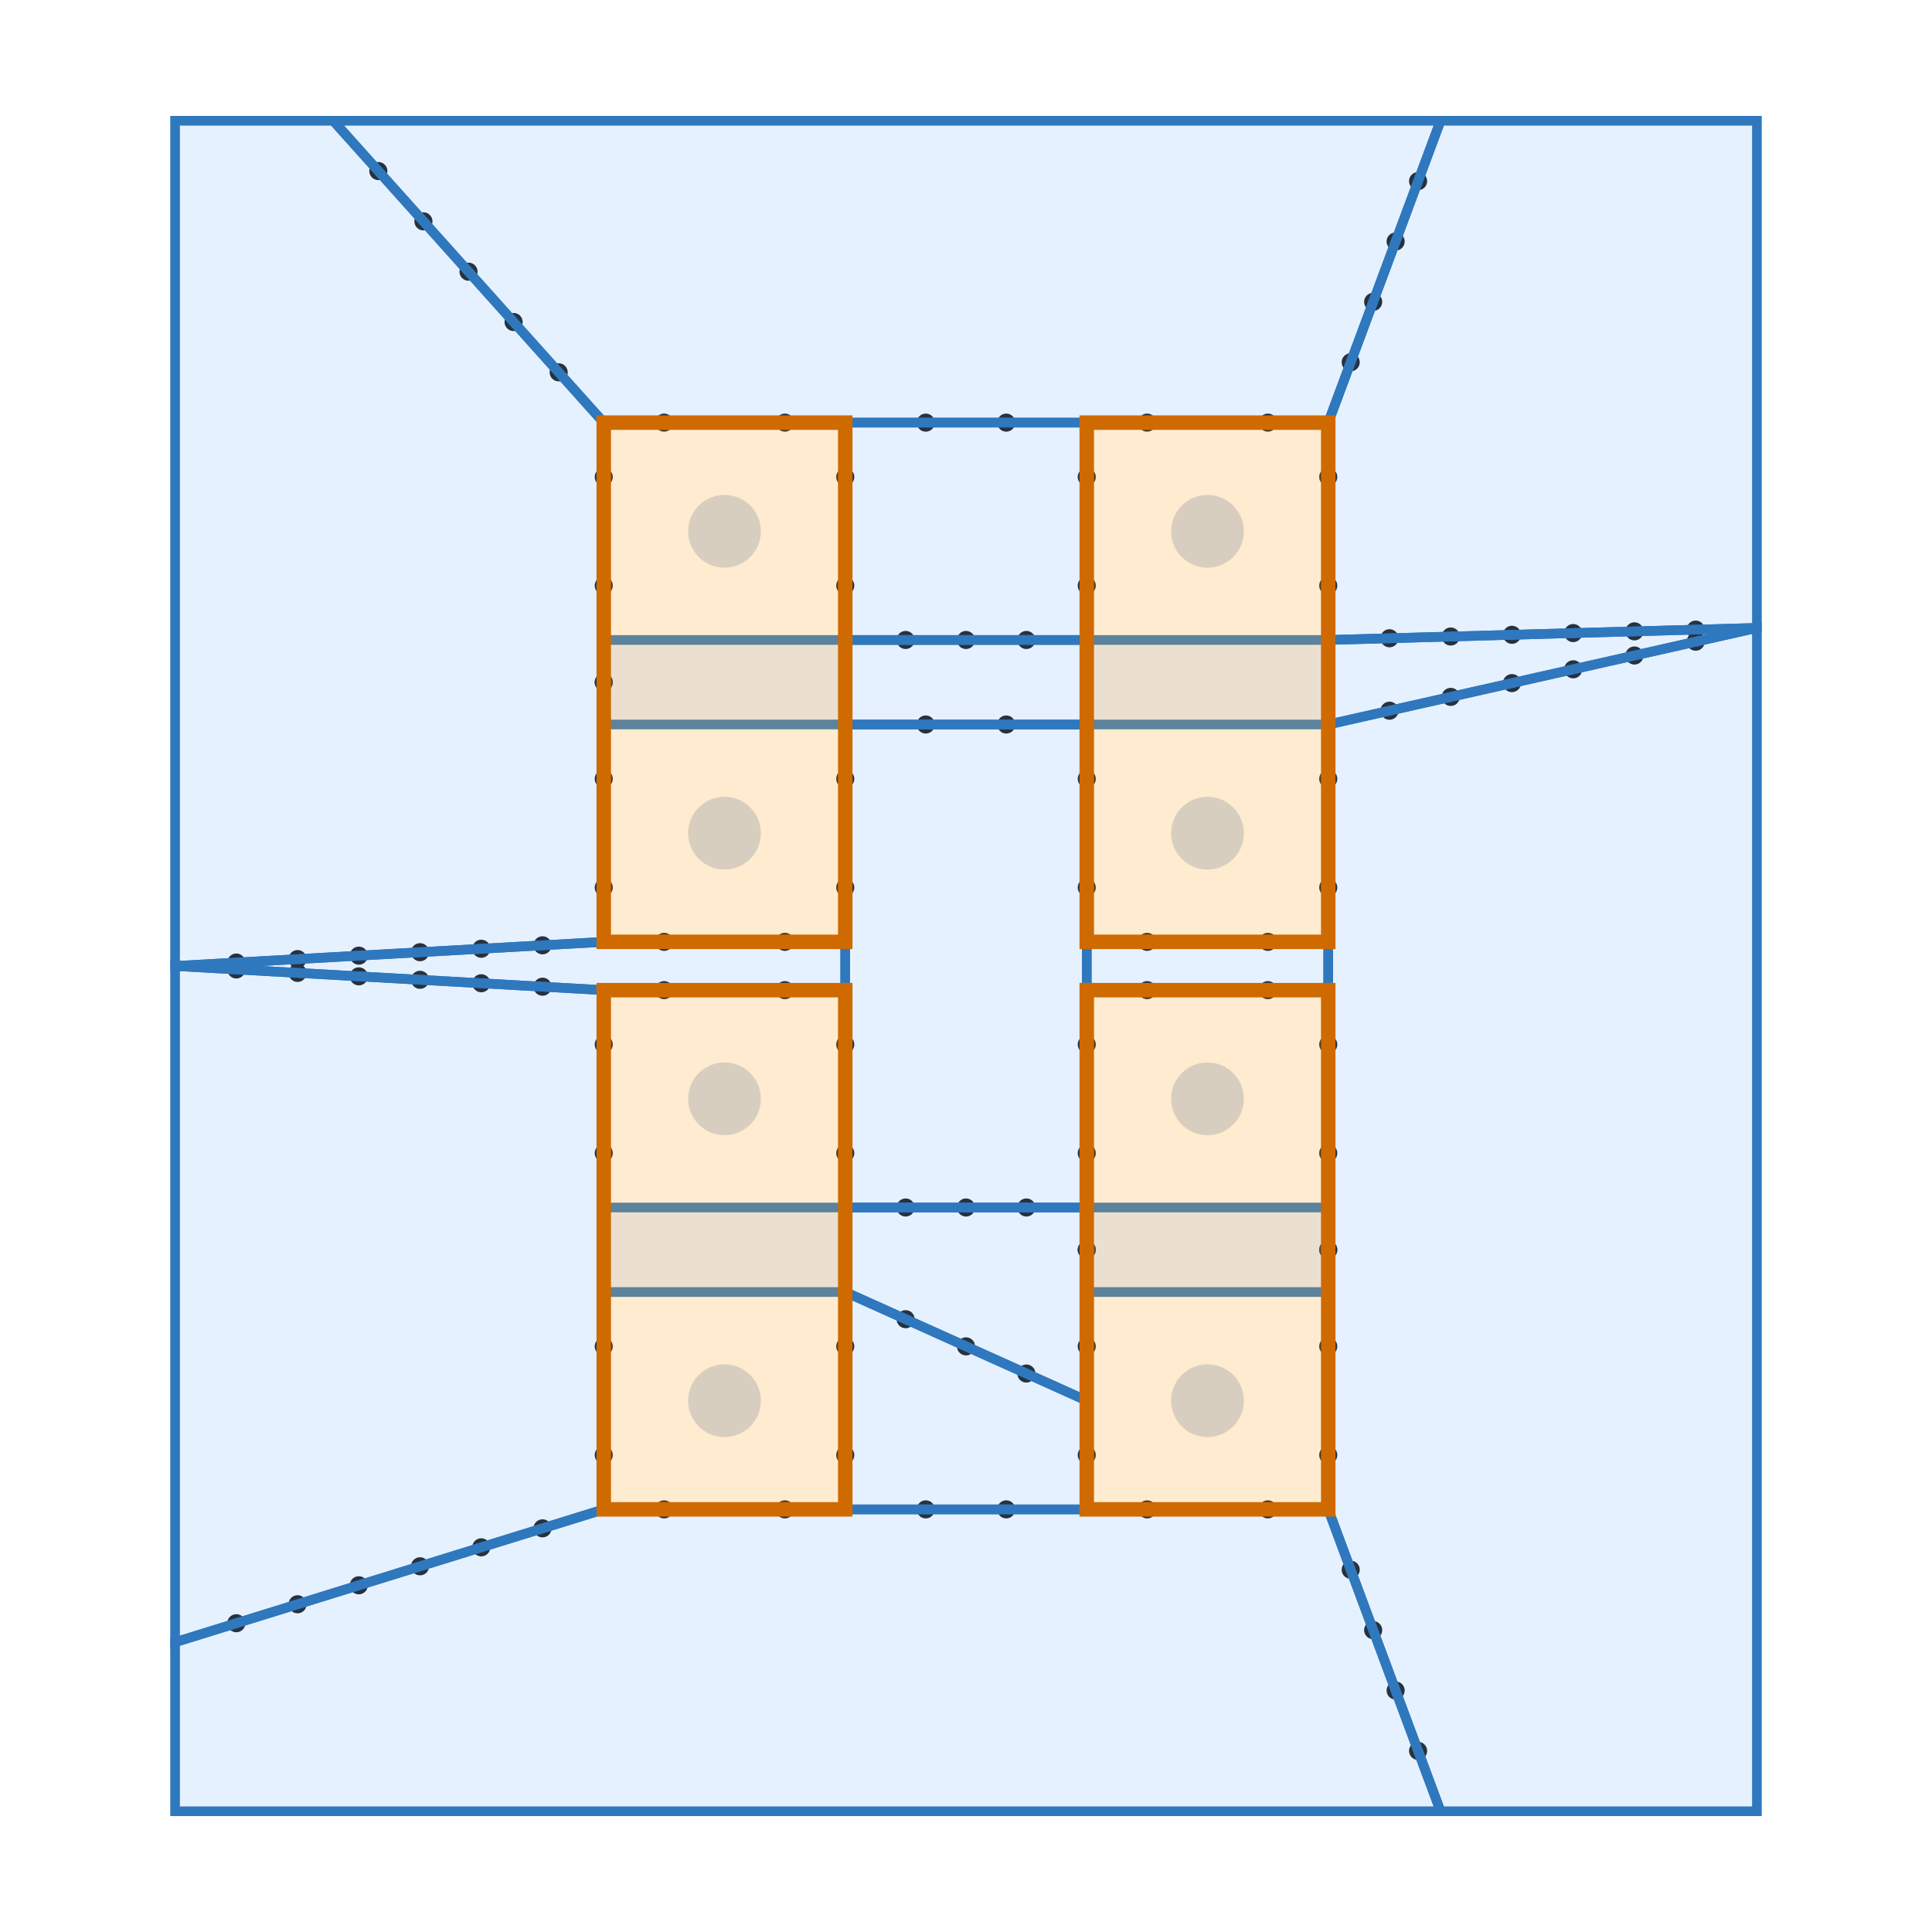
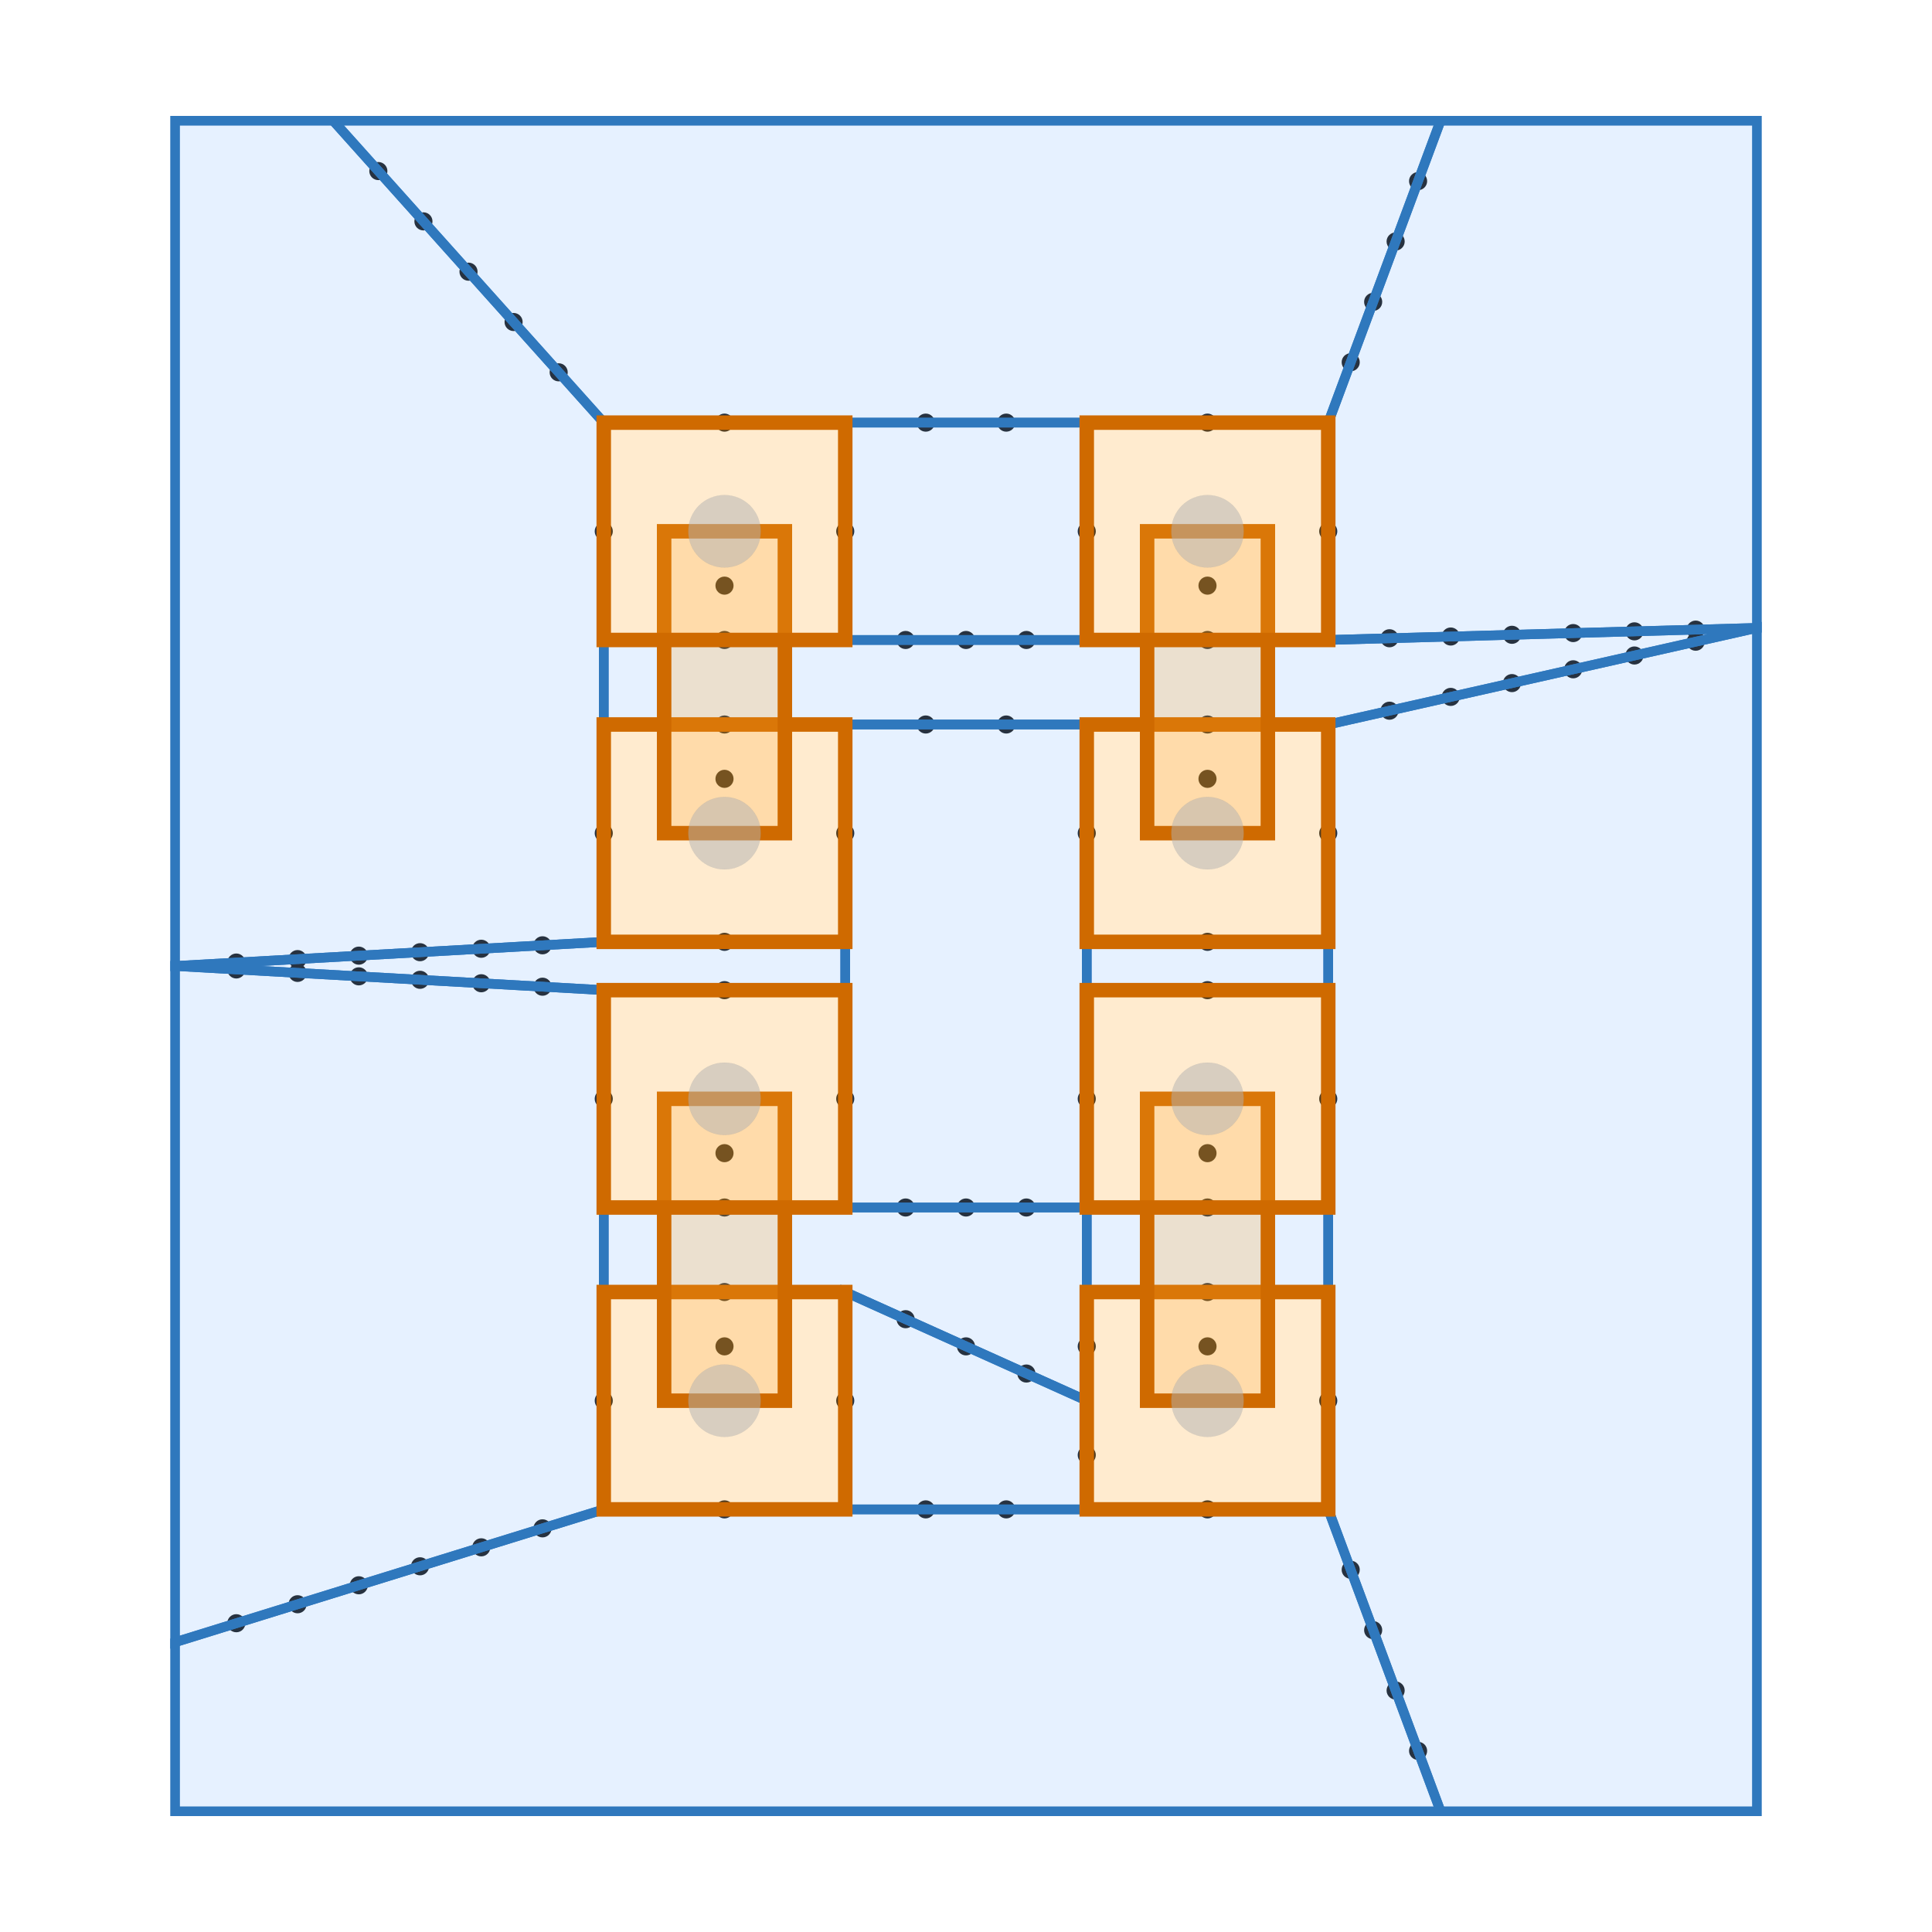
<svg xmlns="http://www.w3.org/2000/svg" width="640" height="640" viewBox="0 0 640 640">
  <rect width="100%" height="100%" fill="white" />
  <g>
    <circle data-type="point" data-label="tp_0" data-x="1.5929986" data-y="-2.5" cx="447.44" cy="520" r="3" fill="#1f1f1f" />
  </g>
  <g>
    <circle data-type="point" data-label="tp_1" data-x="1.6859992000000004" data-y="-2.75" cx="454.88" cy="540" r="3" fill="#1f1f1f" />
  </g>
  <g>
    <circle data-type="point" data-label="tp_2" data-x="1.7789998000000002" data-y="-3" cx="462.32" cy="560" r="3" fill="#1f1f1f" />
  </g>
  <g>
    <circle data-type="point" data-label="tp_3" data-x="1.8720004000000006" data-y="-3.25" cx="469.76" cy="580" r="3" fill="#1f1f1f" />
  </g>
  <g>
    <circle data-type="point" data-label="tp_4" data-x="3.021427285714286" data-y="1.342858571428571" cx="561.714" cy="212.571" r="3" fill="#1f1f1f" />
  </g>
  <g>
    <circle data-type="point" data-label="tp_5" data-x="2.7678565714285717" data-y="1.2857151428571425" cx="541.428" cy="217.143" r="3" fill="#1f1f1f" />
  </g>
  <g>
    <circle data-type="point" data-label="tp_6" data-x="2.5142858571428572" data-y="1.228571714285714" cx="521.143" cy="221.714" r="3" fill="#1f1f1f" />
  </g>
  <g>
    <circle data-type="point" data-label="tp_7" data-x="2.2607151428571433" data-y="1.1714282857142855" cx="500.857" cy="226.286" r="3" fill="#1f1f1f" />
  </g>
  <g>
    <circle data-type="point" data-label="tp_8" data-x="2.0071444285714284" data-y="1.114284857142857" cx="480.571" cy="230.857" r="3" fill="#1f1f1f" />
  </g>
  <g>
    <circle data-type="point" data-label="tp_9" data-x="1.7535737142857144" data-y="1.0571414285714287" cx="460.286" cy="235.429" r="3" fill="#1f1f1f" />
  </g>
  <g>
    <circle data-type="point" data-label="tp_10" data-x="1.7535737142857144" data-y="1.3571431428571428" cx="460.286" cy="211.429" r="3" fill="#1f1f1f" />
  </g>
  <g>
    <circle data-type="point" data-label="tp_11" data-x="2.007144428571429" data-y="1.3642862857142857" cx="480.571" cy="210.857" r="3" fill="#1f1f1f" />
  </g>
  <g>
    <circle data-type="point" data-label="tp_12" data-x="2.2607151428571433" data-y="1.3714294285714284" cx="500.857" cy="210.286" r="3" fill="#1f1f1f" />
  </g>
  <g>
    <circle data-type="point" data-label="tp_13" data-x="2.5142858571428572" data-y="1.3785725714285713" cx="521.143" cy="209.714" r="3" fill="#1f1f1f" />
  </g>
  <g>
    <circle data-type="point" data-label="tp_14" data-x="2.767856571428572" data-y="1.385715714285714" cx="541.428" cy="209.143" r="3" fill="#1f1f1f" />
  </g>
  <g>
    <circle data-type="point" data-label="tp_15" data-x="3.021427285714286" data-y="1.3928588571428568" cx="561.714" cy="208.571" r="3" fill="#1f1f1f" />
  </g>
  <g>
    <circle data-type="point" data-label="tp_16" data-x="1.8719994" data-y="3.2499986" cx="469.76" cy="60" r="3" fill="#1f1f1f" />
  </g>
  <g>
    <circle data-type="point" data-label="tp_17" data-x="1.7789988" data-y="2.9999992" cx="462.32" cy="80" r="3" fill="#1f1f1f" />
  </g>
  <g>
    <circle data-type="point" data-label="tp_18" data-x="1.6859982" data-y="2.7499998000000003" cx="454.88" cy="100" r="3" fill="#1f1f1f" />
  </g>
  <g>
    <circle data-type="point" data-label="tp_19" data-x="1.5929976" data-y="2.5000004000000002" cx="447.44" cy="120" r="3" fill="#1f1f1f" />
  </g>
  <g>
    <circle data-type="point" data-label="tp_20" data-x="-3.021429571428572" data-y="0.014286571428571431" cx="78.286" cy="318.857" r="3" fill="#1f1f1f" />
  </g>
  <g>
    <circle data-type="point" data-label="tp_21" data-x="-2.7678581428571434" data-y="0.028572142857142865" cx="98.571" cy="317.714" r="3" fill="#1f1f1f" />
  </g>
  <g>
    <circle data-type="point" data-label="tp_22" data-x="-2.5142867142857144" data-y="0.0428577142857143" cx="118.857" cy="316.571" r="3" fill="#1f1f1f" />
  </g>
  <g>
    <circle data-type="point" data-label="tp_23" data-x="-2.2607152857142863" data-y="0.05714328571428573" cx="139.143" cy="315.429" r="3" fill="#1f1f1f" />
  </g>
  <g>
    <circle data-type="point" data-label="tp_24" data-x="-2.0071438571428573" data-y="0.07142885714285717" cx="159.429" cy="314.286" r="3" fill="#1f1f1f" />
  </g>
  <g>
    <circle data-type="point" data-label="tp_25" data-x="-1.7535724285714287" data-y="0.0857144285714286" cx="179.714" cy="313.143" r="3" fill="#1f1f1f" />
  </g>
  <g>
    <circle data-type="point" data-label="tp_26" data-x="-1.6866641666666666" data-y="2.4583343333333336" cx="185.067" cy="123.333" r="3" fill="#1f1f1f" />
  </g>
  <g>
    <circle data-type="point" data-label="tp_27" data-x="-1.8733313333333332" data-y="2.6666676666666667" cx="170.134" cy="106.667" r="3" fill="#1f1f1f" />
  </g>
  <g>
    <circle data-type="point" data-label="tp_28" data-x="-2.0599985" data-y="2.875001" cx="155.2" cy="90" r="3" fill="#1f1f1f" />
  </g>
  <g>
    <circle data-type="point" data-label="tp_29" data-x="-2.246665666666667" data-y="3.083334333333333" cx="140.267" cy="73.333" r="3" fill="#1f1f1f" />
  </g>
  <g>
    <circle data-type="point" data-label="tp_30" data-x="-2.4333328333333335" data-y="3.291667666666667" cx="125.333" cy="56.667" r="3" fill="#1f1f1f" />
  </g>
  <g>
    <circle data-type="point" data-label="tp_31" data-x="-1.7535695714285713" data-y="-2.328572857142857" cx="179.715" cy="506.286" r="3" fill="#1f1f1f" />
  </g>
  <g>
    <circle data-type="point" data-label="tp_32" data-x="-2.007141142857143" data-y="-2.407143714285714" cx="159.429" cy="512.571" r="3" fill="#1f1f1f" />
  </g>
  <g>
    <circle data-type="point" data-label="tp_33" data-x="-2.2607127142857144" data-y="-2.4857145714285713" cx="139.143" cy="518.857" r="3" fill="#1f1f1f" />
  </g>
  <g>
    <circle data-type="point" data-label="tp_34" data-x="-2.514284285714286" data-y="-2.5642854285714285" cx="118.857" cy="525.143" r="3" fill="#1f1f1f" />
  </g>
  <g>
    <circle data-type="point" data-label="tp_35" data-x="-2.767855857142857" data-y="-2.6428562857142857" cx="98.572" cy="531.428" r="3" fill="#1f1f1f" />
  </g>
  <g>
    <circle data-type="point" data-label="tp_36" data-x="-3.0214274285714287" data-y="-2.721427142857143" cx="78.286" cy="537.714" r="3" fill="#1f1f1f" />
  </g>
  <g>
    <circle data-type="point" data-label="tp_37" data-x="0.1666656666666667" data-y="-2.250001" cx="333.333" cy="500" r="3" fill="#1f1f1f" />
  </g>
  <g>
    <circle data-type="point" data-label="tp_38" data-x="-0.1666656666666666" data-y="-2.250001" cx="306.667" cy="500" r="3" fill="#1f1f1f" />
  </g>
  <g>
    <circle data-type="point" data-label="tp_39" data-x="-1.7535724285714285" data-y="-0.08571500000000003" cx="179.714" cy="326.857" r="3" fill="#1f1f1f" />
  </g>
  <g>
    <circle data-type="point" data-label="tp_40" data-x="-2.0071438571428573" data-y="-0.07142900000000002" cx="159.429" cy="325.714" r="3" fill="#1f1f1f" />
  </g>
  <g>
    <circle data-type="point" data-label="tp_41" data-x="-2.260715285714286" data-y="-0.05714300000000002" cx="139.143" cy="324.571" r="3" fill="#1f1f1f" />
  </g>
  <g>
    <circle data-type="point" data-label="tp_42" data-x="-2.5142867142857144" data-y="-0.04285700000000002" cx="118.857" cy="323.429" r="3" fill="#1f1f1f" />
  </g>
  <g>
    <circle data-type="point" data-label="tp_43" data-x="-2.7678581428571434" data-y="-0.028571000000000013" cx="98.571" cy="322.286" r="3" fill="#1f1f1f" />
  </g>
  <g>
    <circle data-type="point" data-label="tp_44" data-x="-3.0214295714285715" data-y="-0.014285000000000006" cx="78.286" cy="321.143" r="3" fill="#1f1f1f" />
  </g>
  <g>
    <circle data-type="point" data-label="tp_45" data-x="-0.250003" data-y="-1.46249975" cx="300" cy="437" r="3" fill="#1f1f1f" />
  </g>
  <g>
    <circle data-type="point" data-label="tp_46" data-x="-0.0000029999999999752447" data-y="-1.5749995" cx="320" cy="446" r="3" fill="#1f1f1f" />
  </g>
  <g>
    <circle data-type="point" data-label="tp_47" data-x="0.24999700000000002" data-y="-1.6874992500000001" cx="340" cy="455" r="3" fill="#1f1f1f" />
  </g>
  <g>
    <circle data-type="point" data-label="tp_48" data-x="0.24999775000000002" data-y="-0.999998" cx="340" cy="400" r="3" fill="#1f1f1f" />
  </g>
  <g>
    <circle data-type="point" data-label="tp_49" data-x="-0.000002499999999960867" data-y="-0.999998" cx="320" cy="400" r="3" fill="#1f1f1f" />
  </g>
  <g>
    <circle data-type="point" data-label="tp_50" data-x="-0.2500027499999999" data-y="-0.999998" cx="300" cy="400" r="3" fill="#1f1f1f" />
  </g>
  <g>
    <circle data-type="point" data-label="tp_51" data-x="0.166665" data-y="1" cx="333.333" cy="240" r="3" fill="#1f1f1f" />
  </g>
  <g>
    <circle data-type="point" data-label="tp_52" data-x="-0.166667" data-y="1.0000010000000001" cx="306.667" cy="240" r="3" fill="#1f1f1f" />
  </g>
  <g>
    <circle data-type="point" data-label="tp_53" data-x="0.25000174999999997" data-y="1.3499990000000002" cx="340" cy="212" r="3" fill="#1f1f1f" />
  </g>
  <g>
    <circle data-type="point" data-label="tp_54" data-x="0.0000014999999999876223" data-y="1.3499990000000002" cx="320" cy="212" r="3" fill="#1f1f1f" />
  </g>
  <g>
    <circle data-type="point" data-label="tp_55" data-x="-0.24999874999999994" data-y="1.3499990000000002" cx="300" cy="212" r="3" fill="#1f1f1f" />
  </g>
  <g>
    <circle data-type="point" data-label="tp_56" data-x="-0.16666600000000004" data-y="2.2500006666666668" cx="306.667" cy="140" r="3" fill="#1f1f1f" />
  </g>
  <g>
    <circle data-type="point" data-label="tp_57" data-x="0.16666599999999993" data-y="2.250001333333333" cx="333.333" cy="140" r="3" fill="#1f1f1f" />
  </g>
  <g>
-     <circle data-type="point" data-label="jp_0" data-x="-0.7500005" data-y="-2.25" cx="260" cy="500" r="3" fill="#1f1f1f" />
-   </g>
-   <g>
-     <circle data-type="point" data-label="jp_1" data-x="-1.2499995" data-y="-2.25" cx="220" cy="500" r="3" fill="#1f1f1f" />
-   </g>
-   <g>
-     <circle data-type="point" data-label="jp_2" data-x="-1.5" data-y="-2.0250000000000004" cx="200" cy="482" r="3" fill="#1f1f1f" />
-   </g>
-   <g>
-     <circle data-type="point" data-label="jp_3" data-x="-1.5" data-y="-1.5749995" cx="200" cy="446" r="3" fill="#1f1f1f" />
-   </g>
-   <g>
-     <circle data-type="point" data-label="jp_4" data-x="-1.5" data-y="-0.7750005" cx="200" cy="382" r="3" fill="#1f1f1f" />
-   </g>
-   <g>
-     <circle data-type="point" data-label="jp_5" data-x="-1.5" data-y="-0.32500150000000005" cx="200" cy="346" r="3" fill="#1f1f1f" />
-   </g>
-   <g>
-     <circle data-type="point" data-label="jp_6" data-x="-0.5" data-y="-2.025001" cx="280" cy="482" r="3" fill="#1f1f1f" />
-   </g>
-   <g>
-     <circle data-type="point" data-label="jp_7" data-x="-0.5" data-y="-1.575001" cx="280" cy="446" r="3" fill="#1f1f1f" />
-   </g>
-   <g>
-     <circle data-type="point" data-label="jp_8" data-x="-0.5" data-y="-0.3250005" cx="280" cy="346" r="3" fill="#1f1f1f" />
-   </g>
-   <g>
-     <circle data-type="point" data-label="jp_9" data-x="-0.5" data-y="-0.7749985000000001" cx="280" cy="382" r="3" fill="#1f1f1f" />
-   </g>
-   <g>
-     <circle data-type="point" data-label="jp_10" data-x="-1.249999" data-y="-0.10000000000000003" cx="220" cy="328" r="3" fill="#1f1f1f" />
-   </g>
-   <g>
-     <circle data-type="point" data-label="jp_11" data-x="-0.75" data-y="-0.10000000000000003" cx="260" cy="328" r="3" fill="#1f1f1f" />
-   </g>
-   <g>
-     <circle data-type="point" data-label="jp_12" data-x="1.5" data-y="-0.3249995000000001" cx="440" cy="346" r="3" fill="#1f1f1f" />
-   </g>
-   <g>
-     <circle data-type="point" data-label="jp_13" data-x="1.5" data-y="-0.7749999999999999" cx="440" cy="382" r="3" fill="#1f1f1f" />
-   </g>
-   <g>
-     <circle data-type="point" data-label="jp_14" data-x="1.5" data-y="-1.1750005" cx="440" cy="414" r="3" fill="#1f1f1f" />
-   </g>
-   <g>
-     <circle data-type="point" data-label="jp_15" data-x="1.5" data-y="-1.5750000000000002" cx="440" cy="446" r="3" fill="#1f1f1f" />
-   </g>
-   <g>
-     <circle data-type="point" data-label="jp_16" data-x="1.5" data-y="-2.0250005" cx="440" cy="482" r="3" fill="#1f1f1f" />
-   </g>
-   <g>
-     <circle data-type="point" data-label="jp_17" data-x="1.2499995" data-y="-2.25" cx="420" cy="500" r="3" fill="#1f1f1f" />
-   </g>
-   <g>
-     <circle data-type="point" data-label="jp_18" data-x="0.7500005" data-y="-2.25" cx="380" cy="500" r="3" fill="#1f1f1f" />
-   </g>
-   <g>
-     <circle data-type="point" data-label="jp_19" data-x="0.5" data-y="-1.5749985000000002" cx="360" cy="446" r="3" fill="#1f1f1f" />
-   </g>
-   <g>
-     <circle data-type="point" data-label="jp_20" data-x="0.5" data-y="-1.174998" cx="360" cy="414" r="3" fill="#1f1f1f" />
-   </g>
-   <g>
-     <circle data-type="point" data-label="jp_21" data-x="0.5" data-y="-2.0249995" cx="360" cy="482" r="3" fill="#1f1f1f" />
-   </g>
-   <g>
-     <circle data-type="point" data-label="jp_22" data-x="0.5" data-y="-0.7749995000000001" cx="360" cy="382" r="3" fill="#1f1f1f" />
-   </g>
-   <g>
-     <circle data-type="point" data-label="jp_23" data-x="0.5" data-y="-0.32500050000000014" cx="360" cy="346" r="3" fill="#1f1f1f" />
-   </g>
-   <g>
-     <circle data-type="point" data-label="jp_24" data-x="1.5" data-y="-1.1750005" cx="440" cy="414" r="3" fill="#1f1f1f" />
-   </g>
-   <g>
-     <circle data-type="point" data-label="jp_25" data-x="0.5" data-y="-1.174998" cx="360" cy="414" r="3" fill="#1f1f1f" />
-   </g>
-   <g>
-     <circle data-type="point" data-label="jp_26" data-x="0.7499990000000001" data-y="-0.10000000000000003" cx="380" cy="328" r="3" fill="#1f1f1f" />
-   </g>
-   <g>
-     <circle data-type="point" data-label="jp_27" data-x="1.2499985" data-y="-0.10000000000000003" cx="420" cy="328" r="3" fill="#1f1f1f" />
-   </g>
-   <g>
-     <circle data-type="point" data-label="jp_28" data-x="-1.5" data-y="0.3250010000000001" cx="200" cy="294" r="3" fill="#1f1f1f" />
-   </g>
-   <g>
-     <circle data-type="point" data-label="jp_29" data-x="-1.5" data-y="0.7750000000000001" cx="200" cy="258" r="3" fill="#1f1f1f" />
-   </g>
-   <g>
-     <circle data-type="point" data-label="jp_30" data-x="-1.5" data-y="1.174998" cx="200" cy="226" r="3" fill="#1f1f1f" />
-   </g>
-   <g>
-     <circle data-type="point" data-label="jp_31" data-x="-1.5" data-y="1.574999" cx="200" cy="194" r="3" fill="#1f1f1f" />
-   </g>
-   <g>
-     <circle data-type="point" data-label="jp_32" data-x="-1.5" data-y="2.025" cx="200" cy="158" r="3" fill="#1f1f1f" />
-   </g>
-   <g>
-     <circle data-type="point" data-label="jp_33" data-x="-0.5" data-y="0.775001" cx="280" cy="258" r="3" fill="#1f1f1f" />
-   </g>
-   <g>
-     <circle data-type="point" data-label="jp_34" data-x="-0.5" data-y="0.3250005" cx="280" cy="294" r="3" fill="#1f1f1f" />
-   </g>
-   <g>
-     <circle data-type="point" data-label="jp_35" data-x="-0.7499985" data-y="0.10000000000000003" cx="260" cy="312" r="3" fill="#1f1f1f" />
-   </g>
-   <g>
-     <circle data-type="point" data-label="jp_36" data-x="-1.2499985" data-y="0.10000000000000003" cx="220" cy="312" r="3" fill="#1f1f1f" />
-   </g>
-   <g>
-     <circle data-type="point" data-label="jp_37" data-x="-1.5" data-y="1.174998" cx="200" cy="226" r="3" fill="#1f1f1f" />
-   </g>
-   <g>
-     <circle data-type="point" data-label="jp_38" data-x="-1.2499989999999999" data-y="2.25" cx="220" cy="140" r="3" fill="#1f1f1f" />
-   </g>
-   <g>
-     <circle data-type="point" data-label="jp_39" data-x="-0.7500005" data-y="2.25" cx="260" cy="140" r="3" fill="#1f1f1f" />
-   </g>
-   <g>
-     <circle data-type="point" data-label="jp_40" data-x="-0.5" data-y="1.5749985" cx="280" cy="194" r="3" fill="#1f1f1f" />
-   </g>
-   <g>
-     <circle data-type="point" data-label="jp_41" data-x="-0.5" data-y="2.024999" cx="280" cy="158" r="3" fill="#1f1f1f" />
-   </g>
-   <g>
-     <circle data-type="point" data-label="jp_42" data-x="1.5" data-y="0.7749995000000001" cx="440" cy="258" r="3" fill="#1f1f1f" />
-   </g>
-   <g>
-     <circle data-type="point" data-label="jp_43" data-x="1.5" data-y="0.3250015000000001" cx="440" cy="294" r="3" fill="#1f1f1f" />
-   </g>
-   <g>
-     <circle data-type="point" data-label="jp_44" data-x="1.5" data-y="2.0249995" cx="440" cy="158" r="3" fill="#1f1f1f" />
-   </g>
-   <g>
-     <circle data-type="point" data-label="jp_45" data-x="1.5" data-y="1.5749995" cx="440" cy="194" r="3" fill="#1f1f1f" />
-   </g>
-   <g>
-     <circle data-type="point" data-label="jp_46" data-x="0.5" data-y="0.3249995000000001" cx="360" cy="294" r="3" fill="#1f1f1f" />
-   </g>
-   <g>
-     <circle data-type="point" data-label="jp_47" data-x="0.5" data-y="0.7749984999999999" cx="360" cy="258" r="3" fill="#1f1f1f" />
-   </g>
-   <g>
-     <circle data-type="point" data-label="jp_48" data-x="0.7500005" data-y="2.25" cx="380" cy="140" r="3" fill="#1f1f1f" />
-   </g>
-   <g>
-     <circle data-type="point" data-label="jp_49" data-x="1.2499989999999999" data-y="2.25" cx="420" cy="140" r="3" fill="#1f1f1f" />
-   </g>
-   <g>
-     <circle data-type="point" data-label="jp_50" data-x="0.7499995" data-y="0.10000000000000003" cx="380" cy="312" r="3" fill="#1f1f1f" />
-   </g>
-   <g>
-     <circle data-type="point" data-label="jp_51" data-x="1.249999" data-y="0.10000000000000003" cx="420" cy="312" r="3" fill="#1f1f1f" />
-   </g>
-   <g>
-     <circle data-type="point" data-label="jp_52" data-x="0.5" data-y="1.5750000000000002" cx="360" cy="194" r="3" fill="#1f1f1f" />
-   </g>
-   <g>
-     <circle data-type="point" data-label="jp_53" data-x="0.5" data-y="2.0250005" cx="360" cy="158" r="3" fill="#1f1f1f" />
+     <circle data-type="point" data-label="jp_0" data-x="-0.999999" data-y="-2.25" cx="240" cy="500" r="3" fill="#1f1f1f" />
+   </g>
+   <g>
+     <circle data-type="point" data-label="jp_1" data-x="-1.5" data-y="-1.8" cx="200" cy="464" r="3" fill="#1f1f1f" />
+   </g>
+   <g>
+     <circle data-type="point" data-label="jp_2" data-x="-1.0000015" data-y="-1.35" cx="240" cy="428" r="3" fill="#1f1f1f" />
+   </g>
+   <g>
+     <circle data-type="point" data-label="jp_3" data-x="-0.5" data-y="-1.8" cx="280" cy="464" r="3" fill="#1f1f1f" />
+   </g>
+   <g>
+     <circle data-type="point" data-label="jp_4" data-x="-1.5" data-y="-0.5499999999999999" cx="200" cy="364" r="3" fill="#1f1f1f" />
+   </g>
+   <g>
+     <circle data-type="point" data-label="jp_5" data-x="-1" data-y="-1" cx="240" cy="400" r="3" fill="#1f1f1f" />
+   </g>
+   <g>
+     <circle data-type="point" data-label="jp_6" data-x="-0.5" data-y="-0.55" cx="280" cy="364" r="3" fill="#1f1f1f" />
+   </g>
+   <g>
+     <circle data-type="point" data-label="jp_7" data-x="-1.000001" data-y="-0.10000000000000003" cx="240" cy="328" r="3" fill="#1f1f1f" />
+   </g>
+   <g>
+     <circle data-type="point" data-label="jp_8" data-x="1.5" data-y="-1.7999999999999998" cx="440" cy="464" r="3" fill="#1f1f1f" />
+   </g>
+   <g>
+     <circle data-type="point" data-label="jp_9" data-x="0.9999990000000001" data-y="-2.25" cx="400" cy="500" r="3" fill="#1f1f1f" />
+   </g>
+   <g>
+     <circle data-type="point" data-label="jp_10" data-x="0.5" data-y="-1.5749995" cx="360" cy="446" r="3" fill="#1f1f1f" />
+   </g>
+   <g>
+     <circle data-type="point" data-label="jp_11" data-x="0.5" data-y="-2.0249995" cx="360" cy="482" r="3" fill="#1f1f1f" />
+   </g>
+   <g>
+     <circle data-type="point" data-label="jp_12" data-x="0.9999994999999999" data-y="-1.35" cx="400" cy="428" r="3" fill="#1f1f1f" />
+   </g>
+   <g>
+     <circle data-type="point" data-label="jp_13" data-x="1.5" data-y="-0.5500005000000001" cx="440" cy="364" r="3" fill="#1f1f1f" />
+   </g>
+   <g>
+     <circle data-type="point" data-label="jp_14" data-x="0.5" data-y="-0.5499990000000001" cx="360" cy="364" r="3" fill="#1f1f1f" />
+   </g>
+   <g>
+     <circle data-type="point" data-label="jp_15" data-x="0.9999995" data-y="-1" cx="400" cy="400" r="3" fill="#1f1f1f" />
+   </g>
+   <g>
+     <circle data-type="point" data-label="jp_16" data-x="1.0000005" data-y="-0.10000000000000003" cx="400" cy="328" r="3" fill="#1f1f1f" />
+   </g>
+   <g>
+     <circle data-type="point" data-label="jp_17" data-x="-1.5" data-y="0.5499990000000001" cx="200" cy="276" r="3" fill="#1f1f1f" />
+   </g>
+   <g>
+     <circle data-type="point" data-label="jp_18" data-x="-0.5" data-y="0.5500005000000001" cx="280" cy="276" r="3" fill="#1f1f1f" />
+   </g>
+   <g>
+     <circle data-type="point" data-label="jp_19" data-x="-1" data-y="0.10000000000000003" cx="240" cy="312" r="3" fill="#1f1f1f" />
+   </g>
+   <g>
+     <circle data-type="point" data-label="jp_20" data-x="-0.9999989999999999" data-y="1" cx="240" cy="240" r="3" fill="#1f1f1f" />
+   </g>
+   <g>
+     <circle data-type="point" data-label="jp_21" data-x="-1.5" data-y="1.8" cx="200" cy="176" r="3" fill="#1f1f1f" />
+   </g>
+   <g>
+     <circle data-type="point" data-label="jp_22" data-x="-1" data-y="1.35" cx="240" cy="212" r="3" fill="#1f1f1f" />
+   </g>
+   <g>
+     <circle data-type="point" data-label="jp_23" data-x="-0.9999985" data-y="2.25" cx="240" cy="140" r="3" fill="#1f1f1f" />
+   </g>
+   <g>
+     <circle data-type="point" data-label="jp_24" data-x="-0.5" data-y="1.8" cx="280" cy="176" r="3" fill="#1f1f1f" />
+   </g>
+   <g>
+     <circle data-type="point" data-label="jp_25" data-x="1.5" data-y="0.55" cx="440" cy="276" r="3" fill="#1f1f1f" />
+   </g>
+   <g>
+     <circle data-type="point" data-label="jp_26" data-x="0.5" data-y="0.55" cx="360" cy="276" r="3" fill="#1f1f1f" />
+   </g>
+   <g>
+     <circle data-type="point" data-label="jp_27" data-x="1" data-y="1" cx="400" cy="240" r="3" fill="#1f1f1f" />
+   </g>
+   <g>
+     <circle data-type="point" data-label="jp_28" data-x="1.0000005" data-y="0.10000000000000003" cx="400" cy="312" r="3" fill="#1f1f1f" />
+   </g>
+   <g>
+     <circle data-type="point" data-label="jp_29" data-x="1.5" data-y="1.8" cx="440" cy="176" r="3" fill="#1f1f1f" />
+   </g>
+   <g>
+     <circle data-type="point" data-label="jp_30" data-x="1.000001" data-y="1.35" cx="400" cy="212" r="3" fill="#1f1f1f" />
+   </g>
+   <g>
+     <circle data-type="point" data-label="jp_31" data-x="0.9999985" data-y="2.25" cx="400" cy="140" r="3" fill="#1f1f1f" />
+   </g>
+   <g>
+     <circle data-type="point" data-label="jp_32" data-x="0.5" data-y="1.7999999999999998" cx="360" cy="176" r="3" fill="#1f1f1f" />
+   </g>
+   <g>
+     <circle data-type="point" data-label="jip_0" data-x="-1" data-y="-1.5750000000000002" cx="240" cy="446" r="3" fill="#1f1f1f" />
+   </g>
+   <g>
+     <circle data-type="point" data-label="jip_1" data-x="-1" data-y="-0.775" cx="240" cy="382" r="3" fill="#1f1f1f" />
+   </g>
+   <g>
+     <circle data-type="point" data-label="jip_2" data-x="1" data-y="-1.5750000000000002" cx="400" cy="446" r="3" fill="#1f1f1f" />
+   </g>
+   <g>
+     <circle data-type="point" data-label="jip_3" data-x="1" data-y="-0.775" cx="400" cy="382" r="3" fill="#1f1f1f" />
+   </g>
+   <g>
+     <circle data-type="point" data-label="jip_4" data-x="-1" data-y="0.775" cx="240" cy="258" r="3" fill="#1f1f1f" />
+   </g>
+   <g>
+     <circle data-type="point" data-label="jip_5" data-x="-1" data-y="1.5750000000000002" cx="240" cy="194" r="3" fill="#1f1f1f" />
+   </g>
+   <g>
+     <circle data-type="point" data-label="jip_6" data-x="1" data-y="0.775" cx="400" cy="258" r="3" fill="#1f1f1f" />
+   </g>
+   <g>
+     <circle data-type="point" data-label="jip_7" data-x="1" data-y="1.5750000000000002" cx="400" cy="194" r="3" fill="#1f1f1f" />
  </g>
  <g>
    <rect data-type="rect" data-label="" data-x="0" data-y="0" x="58" y="40" width="524" height="560" fill="none" stroke="#6f6f6f" stroke-width="0.013" />
  </g>
  <g>
    <polygon data-type="polygon" data-label="top_0" data-points="2.6199980000000003,-3.500001 3.2749980000000005,-3.500001 3.275002,-2.8000019999999997 3.274999,-2.099998 3.2750030000000003,-1.399999 3.2750000000000004,-0.6999999999999997 3.2749970000000004,-0.000001 3.2750010000000005,0.6999980000000002 3.2749980000000005,1.4000019999999995 1.500003,0.999998 1.499999,0.5500010000000001 1.500002,0.10000200000000004 1.5,-0.10000100000000003 1.500003,-0.5499980000000001 1.499999,-1.000002 1.499999,-1.3499990000000002 1.500002,-1.800001 1.499998,-2.25 1.9650010000000007,-3.5" points="529.6,600 582,600 582,544 582,488 582,432 582,376 582,320 582,264 582,208 440,240 440,276 440,312 440,328 440,364 440,400 440,428 440,464 440,500 477.2,600" fill="rgba(87, 164, 255, 0.15)" stroke="#2f78bd" stroke-width="3.2" />
  </g>
  <g>
    <polygon data-type="polygon" data-label="top_1" data-points="3.274999,2.8 3.274999,3.5 2.620003,3.499999 1.965,3.499998 1.499997,2.250001 1.5,1.7999990000000001 1.500003,1.35 3.2749980000000005,1.4000019999999995 3.275002,2.1000010000000007" points="582,96 582,40 529.6,40 477.2,40 440,140 440,176 440,212 582,208 582,152" fill="rgba(87, 164, 255, 0.15)" stroke="#2f78bd" stroke-width="3.2" />
  </g>
  <g>
    <polygon data-type="polygon" data-label="top_2" data-points="-2.62,3.500001 -3.2750000000000004,3.500001 -3.2750030000000003,2.8 -3.274999,2.0999989999999995 -3.275002,1.3999979999999999 -3.2749980000000005,0.7000019999999997 -3.2750010000000005,0.000001 -1.500001,0.10000000000000003 -1.500001,0.550002 -1.499998,0.999998 -1.5,1.349998 -1.5,1.8 -1.499997,2.250001" points="110.4,40 58,40 58,96 58,152 58,208 58,264 58,320 200,312 200,276 200,240 200,212 200,176 200,140" fill="rgba(87, 164, 255, 0.15)" stroke="#2f78bd" stroke-width="3.2" />
  </g>
  <g>
    <polygon data-type="polygon" data-label="top_3" data-points="-3.274999,-2.799998 -3.2750030000000003,-3.500002 -2.619999,-3.499998 -1.9650020000000001,-3.499999 -1.3099980000000002,-3.5 -0.6550009999999998,-3.500001 0.000003,-3.500002 0.6549999999999998,-3.499998 1.3099969999999996,-3.499999 1.9650010000000007,-3.5 1.499998,-2.25 1.000001,-2.250002 0.499997,-2.250001 -0.499997,-2.250001 -1.000001,-2.249998 -1.499998,-2.250002" points="58,544 58,600 110.4,600 162.8,600 215.2,600 267.6,600 320,600 372.4,600 424.8,600 477.2,600 440,500 400,500 360,500 280,500 240,500 200,500" fill="rgba(87, 164, 255, 0.15)" stroke="#2f78bd" stroke-width="3.2" />
  </g>
  <g>
    <polygon data-type="polygon" data-label="top_4" data-points="-3.274999,-2.799998 -1.499998,-2.250002 -1.499998,-1.8 -1.500002,-1.3499990000000002 -1.499997,-0.999999 -1.499997,-0.550002 -1.500001,-0.10000100000000003 -3.2750010000000005,0.000001 -3.2749970000000004,-0.7000000000000002 -3.2750000000000004,-1.4000009999999994 -3.2750030000000003,-2.1000020000000004" points="58,544 200,500 200,464 200,428 200,400 200,364 200,328 58,320 58,376 58,432 58,488" fill="rgba(87, 164, 255, 0.15)" stroke="#2f78bd" stroke-width="3.2" />
  </g>
  <g>
    <polygon data-type="polygon" data-label="top_5" data-points="-1,-1 -1.499997,-0.999999 -1.500002,-1.3499990000000002 -0.999999,-1.350001 -0.500003,-1.35 0.499997,-1.7999990000000001 0.5,-1.349998 0.499998,-0.999998 -0.500003,-0.999998" points="240,400 200,400 200,428 240,428 280,428 360,464 360,428 360,400 280,400" fill="rgba(87, 164, 255, 0.15)" stroke="#2f78bd" stroke-width="3.2" />
  </g>
  <g>
    <polygon data-type="polygon" data-label="top_6" data-points="-0.5,-1.800002 -0.499997,-2.250001 0.499997,-2.250001 0.499997,-1.7999990000000001 -0.500003,-1.35" points="280,464 280,500 360,500 360,464 280,428" fill="rgba(87, 164, 255, 0.15)" stroke="#2f78bd" stroke-width="3.2" />
  </g>
  <g>
    <polygon data-type="polygon" data-label="top_7" data-points="-0.500003,-0.999998 0.499998,-0.999998 0.499998,-0.5500010000000001 0.500001,-0.10000000000000003 0.500001,0.10000100000000003 0.500001,0.5499980000000001 0.499997,0.999999 -0.499999,1.000002 -0.500003,0.55 -0.5,0.10000100000000003 -0.500002,-0.10000200000000004 -0.499999,-0.549999" points="280,400 360,400 360,364 360,328 360,312 360,276 360,240 280,240 280,276 280,312 280,328 280,364" fill="rgba(87, 164, 255, 0.15)" stroke="#2f78bd" stroke-width="3.2" />
  </g>
  <g>
    <polygon data-type="polygon" data-label="top_8" data-points="1.499999,-1.3499990000000002 1.499999,-1.000002 1.000002,-0.999999 0.499998,-0.999998 0.5,-1.349998 1.000003,-1.35" points="440,428 440,400 400,400 360,400 360,428 400,428" fill="rgba(87, 164, 255, 0.15)" stroke="#2f78bd" stroke-width="3.2" />
  </g>
  <g>
    <polygon data-type="polygon" data-label="top_9" data-points="-1.500001,0.10000000000000003 -3.2750010000000005,0.000001 -1.500001,-0.10000100000000003 -0.999998,-0.09999800000000003 -0.500002,-0.10000200000000004 -0.5,0.10000100000000003 -0.999997,0.09999900000000003" points="200,312 58,320 200,328 240,328 280,328 280,312 240,312" fill="rgba(87, 164, 255, 0.15)" stroke="#2f78bd" stroke-width="3.2" />
  </g>
  <g>
    <polygon data-type="polygon" data-label="top_10" data-points="-0.499999,1.3499990000000002 -1.000003,1.3500020000000001 -1.5,1.349998 -1.499998,0.999998 -1.000002,1.000001 -0.499999,1.000002 0.499997,0.999999 1,1.000002 1.500003,0.999998 3.2749980000000005,1.4000019999999995 1.500003,1.35 0.999999,1.349998 0.500002,1.3499990000000002" points="280,212 240,212 200,212 200,240 240,240 280,240 360,240 400,240 440,240 582,208 440,212 400,212 360,212" fill="rgba(87, 164, 255, 0.15)" stroke="#2f78bd" stroke-width="3.2" />
  </g>
  <g>
    <polygon data-type="polygon" data-label="top_11" data-points="-0.000002,3.5 -0.6549979999999999,3.499999 -1.3100009999999995,3.499998 -1.9649970000000008,3.500002 -2.62,3.500001 -1.499997,2.250001 -1.000001,2.249999 -0.499998,2.25 0.499998,2.250002 1.000001,2.25 1.499997,2.250001 1.965,3.499998 1.3099970000000003,3.500002 0.6550009999999998,3.500001" points="320,40 267.6,40 215.2,40 162.8,40 110.4,40 200,140 240,140 280,140 360,140 400,140 440,140 477.2,40 424.8,40 372.4,40" fill="rgba(87, 164, 255, 0.15)" stroke="#2f78bd" stroke-width="3.2" />
  </g>
  <g>
    <polygon data-type="polygon" data-label="top_12" data-points="0.999998,0.10000000000000003 0.500001,0.10000100000000003 0.500001,-0.10000000000000003 0.999997,-0.10000200000000004 1.5,-0.10000100000000003 1.500002,0.10000200000000004" points="400,312 360,312 360,328 400,328 440,328 440,312" fill="rgba(87, 164, 255, 0.15)" stroke="#2f78bd" stroke-width="3.2" />
  </g>
  <g>
    <polygon data-type="polygon" data-label="top_13" data-points="-0.500002,1.799998 -0.499999,1.3499990000000002 0.500002,1.3499990000000002 0.500002,1.800001 0.499998,2.250002 -0.499998,2.25" points="280,176 280,212 360,212 360,176 360,140 280,140" fill="rgba(87, 164, 255, 0.15)" stroke="#2f78bd" stroke-width="3.2" />
  </g>
  <g>
-     <polygon data-type="polygon" data-label="jumper_0" data-points="-1.5,-2.25 -0.5,-2.25 -0.5,-0.10000000000000003 -1.5,-0.10000000000000003" points="200,500 280,500 280,328 200,328" fill="rgba(255, 167, 38, 0.22)" stroke="#cf6a00" stroke-width="4.8" />
-   </g>
-   <g>
-     <polygon data-type="polygon" data-label="jumper_1" data-points="0.5,-2.25 1.5,-2.25 1.5,-0.10000000000000003 0.5,-0.10000000000000003" points="360,500 440,500 440,328 360,328" fill="rgba(255, 167, 38, 0.22)" stroke="#cf6a00" stroke-width="4.8" />
-   </g>
-   <g>
-     <polygon data-type="polygon" data-label="jumper_2" data-points="-1.5,0.10000000000000003 -0.5,0.10000000000000003 -0.5,2.25 -1.5,2.25" points="200,312 280,312 280,140 200,140" fill="rgba(255, 167, 38, 0.22)" stroke="#cf6a00" stroke-width="4.8" />
-   </g>
-   <g>
-     <polygon data-type="polygon" data-label="jumper_3" data-points="0.5,0.10000000000000003 1.5,0.10000000000000003 1.5,2.25 0.5,2.25" points="360,312 440,312 440,140 360,140" fill="rgba(255, 167, 38, 0.22)" stroke="#cf6a00" stroke-width="4.8" />
+     <polygon data-type="polygon" data-label="jumper_0" data-points="-1.5,-2.25 -0.5,-2.25 -0.5,-1.35 -1.5,-1.35" points="200,500 280,500 280,428 200,428" fill="rgba(255, 167, 38, 0.22)" stroke="#cf6a00" stroke-width="4.8" />
+   </g>
+   <g>
+     <polygon data-type="polygon" data-label="jumper_1" data-points="-1.25,-1.8 -0.75,-1.8 -0.75,-0.55 -1.25,-0.55" points="220,464 260,464 260,364 220,364" fill="rgba(255, 167, 38, 0.22)" stroke="#cf6a00" stroke-width="4.8" />
+   </g>
+   <g>
+     <polygon data-type="polygon" data-label="jumper_2" data-points="-1.5,-1 -0.5,-1 -0.5,-0.10000000000000003 -1.5,-0.10000000000000003" points="200,400 280,400 280,328 200,328" fill="rgba(255, 167, 38, 0.22)" stroke="#cf6a00" stroke-width="4.8" />
+   </g>
+   <g>
+     <polygon data-type="polygon" data-label="jumper_3" data-points="0.5,-2.25 1.5,-2.25 1.5,-1.35 0.5,-1.35" points="360,500 440,500 440,428 360,428" fill="rgba(255, 167, 38, 0.22)" stroke="#cf6a00" stroke-width="4.8" />
+   </g>
+   <g>
+     <polygon data-type="polygon" data-label="jumper_4" data-points="0.75,-1.8 1.25,-1.8 1.25,-0.55 0.75,-0.55" points="380,464 420,464 420,364 380,364" fill="rgba(255, 167, 38, 0.22)" stroke="#cf6a00" stroke-width="4.8" />
+   </g>
+   <g>
+     <polygon data-type="polygon" data-label="jumper_5" data-points="0.5,-1 1.5,-1 1.5,-0.10000000000000003 0.5,-0.10000000000000003" points="360,400 440,400 440,328 360,328" fill="rgba(255, 167, 38, 0.22)" stroke="#cf6a00" stroke-width="4.8" />
+   </g>
+   <g>
+     <polygon data-type="polygon" data-label="jumper_6" data-points="-1.5,0.10000000000000003 -0.5,0.10000000000000003 -0.5,1 -1.5,1" points="200,312 280,312 280,240 200,240" fill="rgba(255, 167, 38, 0.22)" stroke="#cf6a00" stroke-width="4.8" />
+   </g>
+   <g>
+     <polygon data-type="polygon" data-label="jumper_7" data-points="-1.25,0.55 -0.75,0.55 -0.75,1.8 -1.25,1.8" points="220,276 260,276 260,176 220,176" fill="rgba(255, 167, 38, 0.22)" stroke="#cf6a00" stroke-width="4.8" />
+   </g>
+   <g>
+     <polygon data-type="polygon" data-label="jumper_8" data-points="-1.5,1.35 -0.5,1.35 -0.5,2.25 -1.5,2.25" points="200,212 280,212 280,140 200,140" fill="rgba(255, 167, 38, 0.22)" stroke="#cf6a00" stroke-width="4.8" />
+   </g>
+   <g>
+     <polygon data-type="polygon" data-label="jumper_9" data-points="0.5,0.10000000000000003 1.5,0.10000000000000003 1.5,1 0.5,1" points="360,312 440,312 440,240 360,240" fill="rgba(255, 167, 38, 0.22)" stroke="#cf6a00" stroke-width="4.8" />
+   </g>
+   <g>
+     <polygon data-type="polygon" data-label="jumper_10" data-points="0.75,0.55 1.25,0.55 1.25,1.8 0.75,1.8" points="380,276 420,276 420,176 380,176" fill="rgba(255, 167, 38, 0.22)" stroke="#cf6a00" stroke-width="4.8" />
+   </g>
+   <g>
+     <polygon data-type="polygon" data-label="jumper_11" data-points="0.5,1.35 1.5,1.35 1.5,2.25 0.5,2.25" points="360,212 440,212 440,140 360,140" fill="rgba(255, 167, 38, 0.22)" stroke="#cf6a00" stroke-width="4.8" />
  </g>
  <circle data-type="circle" data-label="" data-x="-1" data-y="-1.8" cx="240" cy="464" r="12" fill="rgba(178, 178, 178, 0.5)" stroke="#6e6e6e" stroke-width="0.013" />
  <circle data-type="circle" data-label="" data-x="-1" data-y="-0.55" cx="240" cy="364" r="12" fill="rgba(178, 178, 178, 0.5)" stroke="#6e6e6e" stroke-width="0.013" />
  <circle data-type="circle" data-label="" data-x="1" data-y="-1.8" cx="400" cy="464" r="12" fill="rgba(178, 178, 178, 0.5)" stroke="#6e6e6e" stroke-width="0.013" />
  <circle data-type="circle" data-label="" data-x="1" data-y="-0.55" cx="400" cy="364" r="12" fill="rgba(178, 178, 178, 0.5)" stroke="#6e6e6e" stroke-width="0.013" />
  <circle data-type="circle" data-label="" data-x="-1" data-y="0.55" cx="240" cy="276" r="12" fill="rgba(178, 178, 178, 0.5)" stroke="#6e6e6e" stroke-width="0.013" />
  <circle data-type="circle" data-label="" data-x="-1" data-y="1.8" cx="240" cy="176" r="12" fill="rgba(178, 178, 178, 0.5)" stroke="#6e6e6e" stroke-width="0.013" />
  <circle data-type="circle" data-label="" data-x="1" data-y="0.55" cx="400" cy="276" r="12" fill="rgba(178, 178, 178, 0.5)" stroke="#6e6e6e" stroke-width="0.013" />
  <circle data-type="circle" data-label="" data-x="1" data-y="1.8" cx="400" cy="176" r="12" fill="rgba(178, 178, 178, 0.5)" stroke="#6e6e6e" stroke-width="0.013" />
  <g id="crosshair" style="display: none">
    <line id="crosshair-h" y1="0" y2="640" stroke="#666" stroke-width="0.5" />
    <line id="crosshair-v" x1="0" x2="640" stroke="#666" stroke-width="0.5" />
    <text id="coordinates" font-family="monospace" font-size="12" fill="#666" />
  </g>
</svg>
